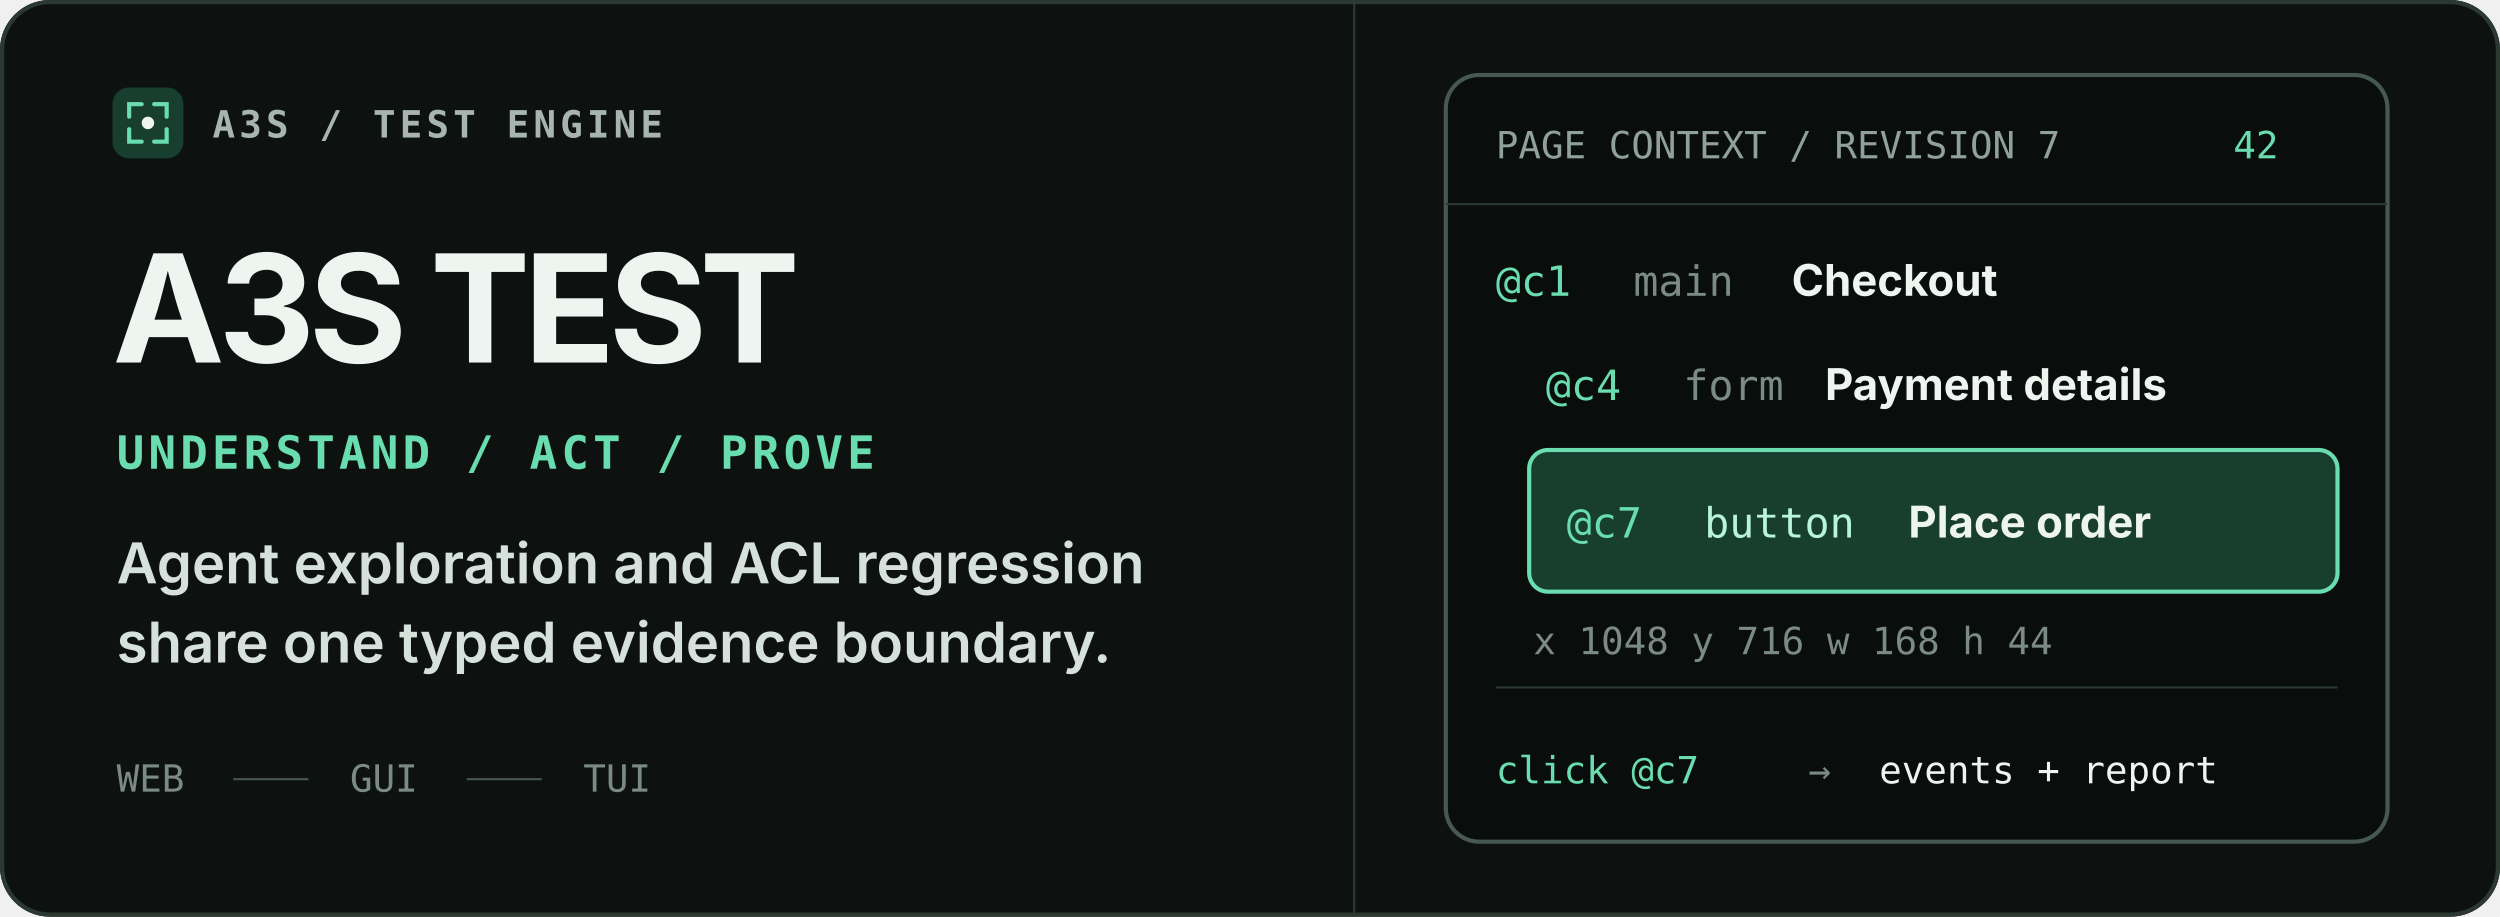
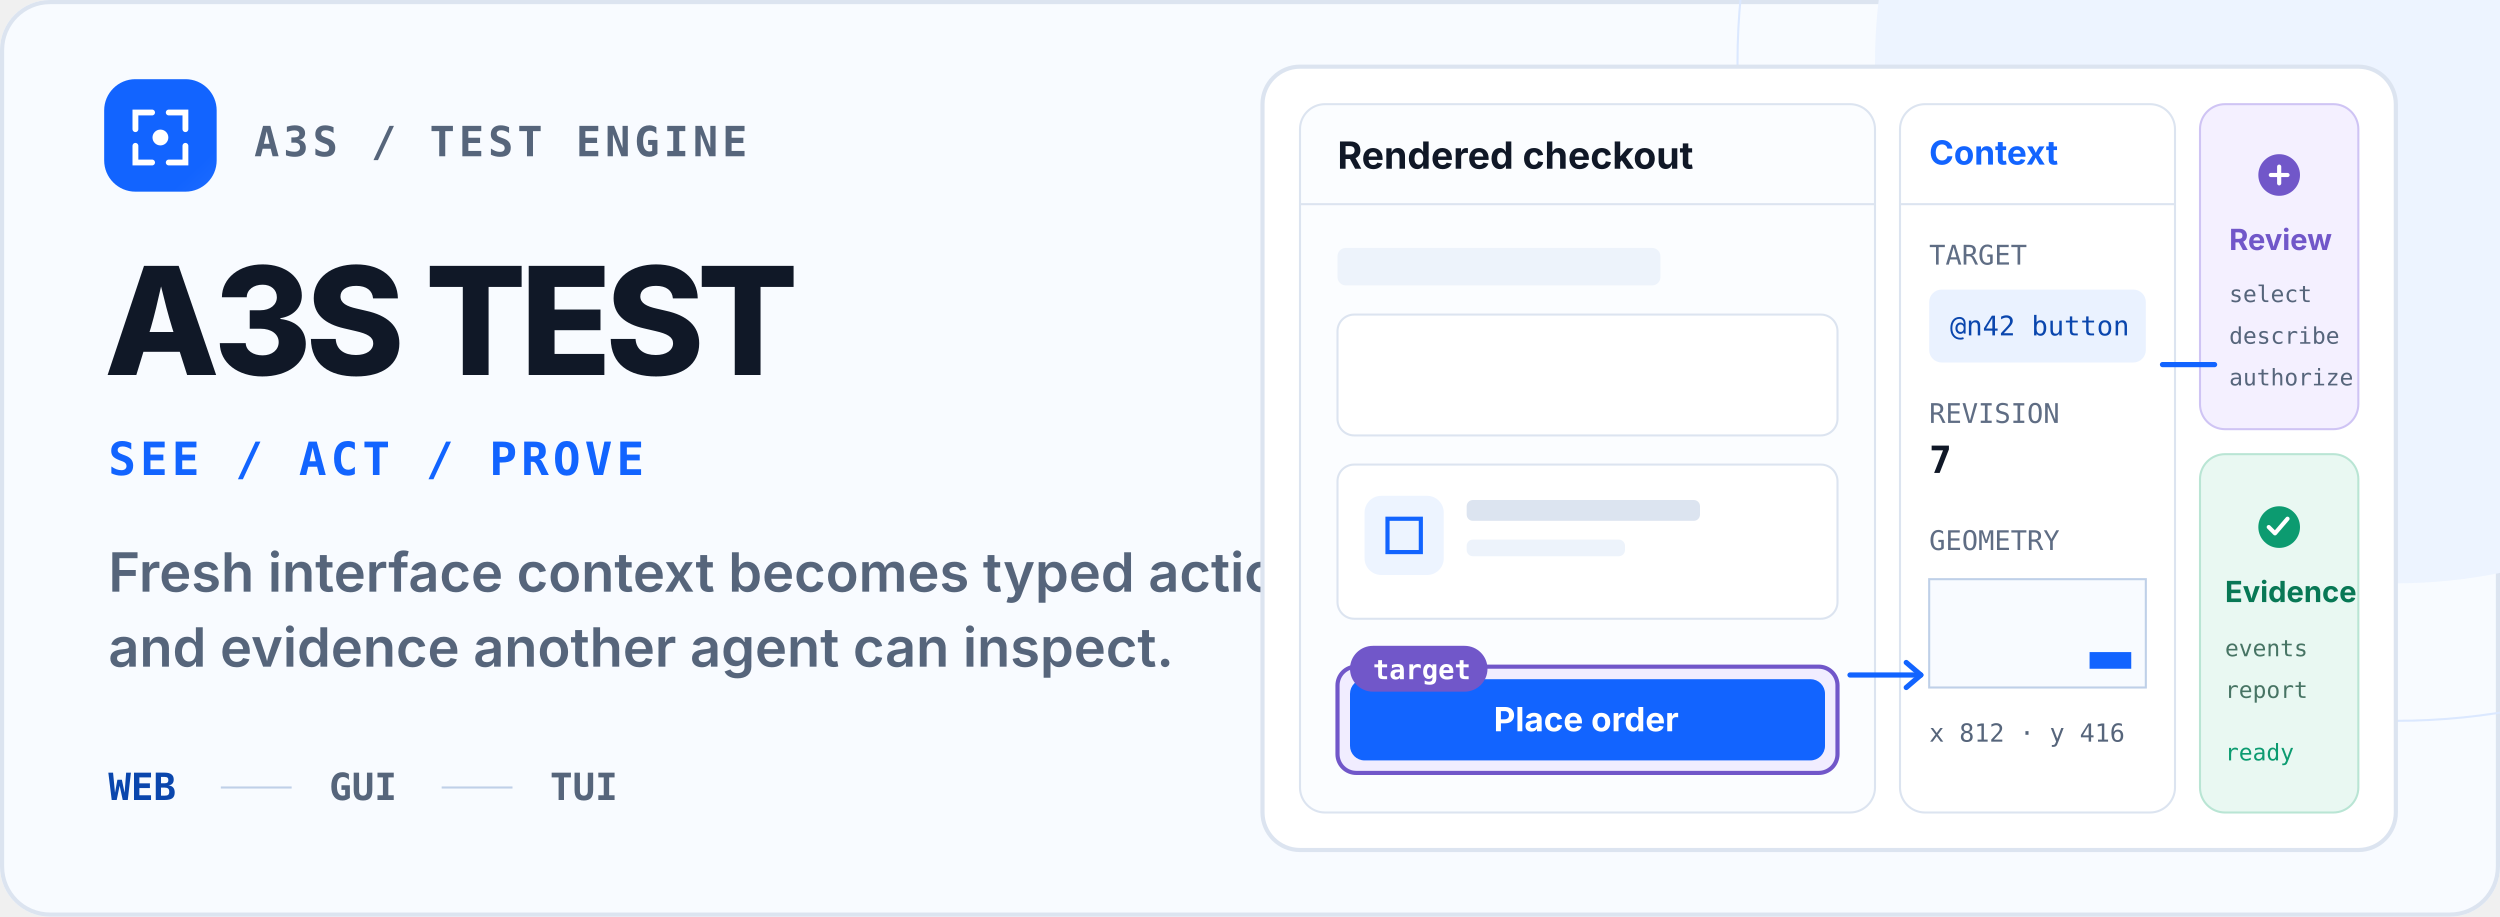
<svg xmlns="http://www.w3.org/2000/svg" width="1200" height="440" viewBox="0 0 1200 440" role="img" aria-labelledby="title desc">
-   <rect width="1200" height="440" rx="24" fill="#0d1210" />
-   <rect x="1" y="1" width="1198" height="438" rx="23" fill="none" stroke="#2b3932" stroke-width="2" />
-   <line x1="650" y1="0" x2="650" y2="440" stroke="#2b3932" />
-   <g transform="translate(54 42)">
-     <rect width="34" height="34" rx="8" fill="#183e30" />
-     <path d="M8 14V8h6M20 8h6v6M26 20v6h-6M14 26H8v-6" fill="none" stroke="#69ddb0" stroke-width="2" stroke-linecap="round" />
-     <circle cx="17" cy="17" r="3" fill="#eef5f1" />
-     <text x="48" y="24" fill="#a7b5ae" font-family="ui-monospace,SFMono-Regular,Menlo,monospace" font-size="18" font-weight="650" letter-spacing="2">A3S / TEST ENGINE</text>
+   <defs>
+     <linearGradient id="readme-mark" x1="49" y1="38" x2="103" y2="96" gradientUnits="userSpaceOnUse">
+       <stop stop-color="#1264ff" />
+       <stop offset=".58" stop-color="#337aff" />
+       <stop offset="1" stop-color="#7157c9" />
+     </linearGradient>
+   </defs>
+   <rect width="1200" height="440" rx="24" fill="#f8fbff" />
+   <rect x="1" y="1" width="1198" height="438" rx="23" fill="none" stroke="#dce4f0" stroke-width="2" />
+   <circle cx="1150" cy="30" r="250" fill="#edf4ff" />
+   <circle cx="1150" cy="30" r="316" fill="none" stroke="#dbe8ff" />
+   <g transform="translate(50 38)">
+     <rect width="54" height="54" rx="15" fill="url(#readme-mark)" />
+     <path d="M15 24v-8h8M31 16h8v8M39 32v8h-8M23 40h-8v-8" fill="none" stroke="#fff" stroke-width="2.8" stroke-linecap="round" />
+     <circle cx="27" cy="28" r="3.8" fill="#fff" />
+     <text x="72" y="37" fill="#56657b" font-family="ui-monospace,SFMono-Regular,Menlo,monospace" font-size="20" font-weight="650" letter-spacing="2">A3S / TEST ENGINE</text>
  </g>
-   <text x="54" y="174" fill="#eef5f1" font-family="-apple-system,BlinkMacSystemFont,'Segoe UI','PingFang SC',sans-serif" font-size="72" font-weight="680" letter-spacing="-3">A3S TEST</text>
-   <text x="56" y="225" fill="#69ddb0" font-family="ui-monospace,SFMono-Regular,Menlo,monospace" font-size="22" font-weight="650" letter-spacing="2">UNDERSTAND / ACT / PROVE</text>
-   <text x="56" y="280" fill="#d7e1dc" font-family="-apple-system,BlinkMacSystemFont,'Segoe UI','PingFang SC',sans-serif" font-size="27" font-weight="560">Agent exploration and ACL regression</text>
-   <text x="56" y="318" fill="#d7e1dc" font-family="-apple-system,BlinkMacSystemFont,'Segoe UI','PingFang SC',sans-serif" font-size="27" font-weight="560">share one typed evidence boundary.</text>
-   <g transform="translate(56 360)">
-     <text x="0" y="20" fill="#7b8b83" font-family="ui-monospace,SFMono-Regular,Menlo,monospace" font-size="18">WEB</text>
-     <line x1="56" y1="14" x2="92" y2="14" stroke="#46584f" />
-     <text x="112" y="20" fill="#7b8b83" font-family="ui-monospace,SFMono-Regular,Menlo,monospace" font-size="18">GUI</text>
-     <line x1="168" y1="14" x2="204" y2="14" stroke="#46584f" />
-     <text x="224" y="20" fill="#7b8b83" font-family="ui-monospace,SFMono-Regular,Menlo,monospace" font-size="18">TUI</text>
+   <text x="50" y="180" fill="#101827" font-family="ui-sans-serif,system-ui,-apple-system,'Segoe UI','PingFang SC',sans-serif" font-size="72" font-weight="760" letter-spacing="-3">A3S TEST</text>
+   <text x="52" y="228" fill="#1264ff" font-family="ui-monospace,SFMono-Regular,Menlo,monospace" font-size="22" font-weight="700" letter-spacing="2">SEE / ACT / PROVE</text>
+   <text x="52" y="284" fill="#56657b" font-family="ui-sans-serif,system-ui,-apple-system,'Segoe UI','PingFang SC',sans-serif" font-size="26" font-weight="560">Fresh interface context becomes typed actions</text>
+   <text x="52" y="320" fill="#56657b" font-family="ui-sans-serif,system-ui,-apple-system,'Segoe UI','PingFang SC',sans-serif" font-size="26" font-weight="560">and evidence another agent can inspect.</text>
+   <g transform="translate(52 366)" font-family="ui-monospace,SFMono-Regular,Menlo,monospace" font-size="18" font-weight="600">
+     <text x="0" y="18" fill="#0a46ad">WEB</text>
+     <line x1="54" y1="12" x2="88" y2="12" stroke="#bfd0e8" />
+     <text x="106" y="18" fill="#56657b">GUI</text>
+     <line x1="160" y1="12" x2="194" y2="12" stroke="#bfd0e8" />
+     <text x="212" y="18" fill="#56657b">TUI</text>
  </g>
-   <g transform="translate(694 36)">
-     <rect width="452" height="368" rx="16" fill="#090d0b" stroke="#46584f" stroke-width="2" />
-     <g transform="translate(24 22)">
-       <text x="0" y="18" fill="#8fa198" font-family="ui-monospace,SFMono-Regular,Menlo,monospace" font-size="18">PAGE CONTEXT / REVISION 7</text>
-       <text x="354" y="18" fill="#69ddb0" font-family="ui-monospace,SFMono-Regular,Menlo,monospace" font-size="18">42</text>
+   <g transform="translate(606 32)">
+     <rect width="544" height="376" rx="18" fill="#ffffff" stroke="#dce4f0" stroke-width="2" />
+     <g transform="translate(18 18)">
+       <rect width="276" height="340" rx="12" fill="#fbfdff" stroke="#dce4f0" />
+       <text x="18" y="31" fill="#101827" font-family="ui-sans-serif,system-ui,-apple-system,'Segoe UI',sans-serif" font-size="18" font-weight="720">Rendered checkout</text>
+       <line x1="0" y1="48" x2="276" y2="48" stroke="#dce4f0" />
+       <rect x="18" y="69" width="155" height="18" rx="4" fill="#edf3fb" />
+       <rect x="18" y="101" width="240" height="58" rx="8" fill="#ffffff" stroke="#dce4f0" />
+       <rect x="18" y="173" width="240" height="74" rx="8" fill="#ffffff" stroke="#dce4f0" />
+       <rect x="31" y="188" width="38" height="38" rx="8" fill="#edf4ff" />
+       <path d="M42 199h16v16H42z" fill="none" stroke="#1264ff" stroke-width="2" />
+       <rect x="80" y="190" width="112" height="10" rx="3" fill="#dce4f0" />
+       <rect x="80" y="209" width="76" height="8" rx="3" fill="#edf3fb" />
+       <rect x="18" y="270" width="240" height="51" rx="9" fill="#f1edff" stroke="#7157c9" stroke-width="2" />
+       <rect x="24" y="276" width="228" height="39" rx="7" fill="#1264ff" />
+       <text x="93" y="301" fill="#ffffff" font-family="ui-sans-serif,system-ui,-apple-system,'Segoe UI',sans-serif" font-size="16" font-weight="700">Place order</text>
+       <rect x="24" y="260" width="66" height="22" rx="11" fill="#7157c9" />
+       <text x="35" y="276" fill="#ffffff" font-family="ui-monospace,SFMono-Regular,Menlo,monospace" font-size="13" font-weight="700">target</text>
    </g>
-     <line x1="0" y1="62" x2="452" y2="62" stroke="#2b3932" />
-     <g transform="translate(24 86)">
-       <text x="0" y="20" fill="#69ddb0" font-family="ui-monospace,SFMono-Regular,Menlo,monospace" font-size="20">@c1</text>
-       <text x="66" y="20" fill="#7b8b83" font-family="ui-monospace,SFMono-Regular,Menlo,monospace" font-size="20">main</text>
-       <text x="142" y="20" fill="#eef5f1" font-family="-apple-system,BlinkMacSystemFont,'Segoe UI',sans-serif" font-size="21" font-weight="650">Checkout</text>
-       <text x="24" y="70" fill="#69ddb0" font-family="ui-monospace,SFMono-Regular,Menlo,monospace" font-size="20">@c4</text>
-       <text x="90" y="70" fill="#7b8b83" font-family="ui-monospace,SFMono-Regular,Menlo,monospace" font-size="20">form</text>
-       <text x="158" y="70" fill="#eef5f1" font-family="-apple-system,BlinkMacSystemFont,'Segoe UI',sans-serif" font-size="21" font-weight="650">Payment details</text>
-       <rect x="16" y="94" width="388" height="68" rx="9" fill="#183e30" stroke="#69ddb0" stroke-width="2" />
-       <text x="34" y="136" fill="#69ddb0" font-family="ui-monospace,SFMono-Regular,Menlo,monospace" font-size="20">@c7</text>
-       <text x="100" y="136" fill="#b8f3db" font-family="ui-monospace,SFMono-Regular,Menlo,monospace" font-size="20">button</text>
-       <text x="198" y="136" fill="#eef5f1" font-family="-apple-system,BlinkMacSystemFont,'Segoe UI',sans-serif" font-size="21" font-weight="650">Place order</text>
-       <text x="18" y="192" fill="#7b8b83" font-family="ui-monospace,SFMono-Regular,Menlo,monospace" font-size="18">x 1048  y 716  w 168  h 44</text>
+     <g transform="translate(306 18)">
+       <rect width="132" height="340" rx="12" fill="#ffffff" stroke="#dce4f0" />
+       <text x="14" y="29" fill="#1264ff" font-family="ui-sans-serif,system-ui,-apple-system,'Segoe UI',sans-serif" font-size="16" font-weight="720">Context</text>
+       <line x1="0" y1="48" x2="132" y2="48" stroke="#dce4f0" />
+       <text x="14" y="77" fill="#5f6d84" font-family="ui-monospace,SFMono-Regular,Menlo,monospace" font-size="13">TARGET</text>
+       <rect x="14" y="89" width="104" height="35" rx="6" fill="#eaf2ff" />
+       <text x="24" y="111" fill="#0a46ad" font-family="ui-monospace,SFMono-Regular,Menlo,monospace" font-size="13">@n42 button</text>
+       <text x="14" y="153" fill="#5f6d84" font-family="ui-monospace,SFMono-Regular,Menlo,monospace" font-size="13">REVISION</text>
+       <text x="14" y="177" fill="#101827" font-family="ui-monospace,SFMono-Regular,Menlo,monospace" font-size="18" font-weight="700">7</text>
+       <text x="14" y="214" fill="#5f6d84" font-family="ui-monospace,SFMono-Regular,Menlo,monospace" font-size="13">GEOMETRY</text>
+       <rect x="14" y="228" width="104" height="52" fill="#f8fbff" stroke="#bfd0e8" />
+       <rect x="91" y="263" width="20" height="8" fill="#1264ff" />
+       <text x="14" y="306" fill="#56657b" font-family="ui-monospace,SFMono-Regular,Menlo,monospace" font-size="12">x 812 · y 416</text>
    </g>
-     <line x1="24" y1="294" x2="428" y2="294" stroke="#2b3932" />
-     <g transform="translate(24 320)">
-       <text x="0" y="20" fill="#69ddb0" font-family="ui-monospace,SFMono-Regular,Menlo,monospace" font-size="18">click @c7</text>
-       <text x="150" y="20" fill="#7b8b83" font-family="ui-monospace,SFMono-Regular,Menlo,monospace" font-size="18">→</text>
-       <text x="184" y="20" fill="#eef5f1" font-family="ui-monospace,SFMono-Regular,Menlo,monospace" font-size="18">events + report</text>
+     <g transform="translate(450 18)">
+       <rect width="76" height="156" rx="12" fill="#f4f0ff" stroke="#cfc4f4" />
+       <circle cx="38" cy="34" r="10" fill="#7157c9" />
+       <path d="M34 34h8M38 30v8" stroke="#fff" stroke-width="2" stroke-linecap="round" />
+       <text x="14" y="70" fill="#7157c9" font-family="ui-sans-serif,system-ui,-apple-system,'Segoe UI',sans-serif" font-size="14" font-weight="720">Review</text>
+       <text x="14" y="95" fill="#56657b" font-family="ui-monospace,SFMono-Regular,Menlo,monospace" font-size="11">select</text>
+       <text x="14" y="115" fill="#56657b" font-family="ui-monospace,SFMono-Regular,Menlo,monospace" font-size="11">describe</text>
+       <text x="14" y="135" fill="#56657b" font-family="ui-monospace,SFMono-Regular,Menlo,monospace" font-size="11">authorize</text>
+       <rect y="168" width="76" height="172" rx="12" fill="#e9f8f2" stroke="#b9e5d4" />
+       <circle cx="38" cy="203" r="10" fill="#0c9b70" />
+       <path d="m33 203 3 3 6-7" fill="none" stroke="#fff" stroke-width="2" stroke-linecap="round" stroke-linejoin="round" />
+       <text x="12" y="239" fill="#087855" font-family="ui-sans-serif,system-ui,-apple-system,'Segoe UI',sans-serif" font-size="14" font-weight="720">Evidence</text>
+       <text x="12" y="265" fill="#477464" font-family="ui-monospace,SFMono-Regular,Menlo,monospace" font-size="11">events</text>
+       <text x="12" y="285" fill="#477464" font-family="ui-monospace,SFMono-Regular,Menlo,monospace" font-size="11">report</text>
+       <text x="12" y="315" fill="#0c9b70" font-family="ui-monospace,SFMono-Regular,Menlo,monospace" font-size="11">ready</text>
    </g>
+     <path d="M282 292h34" fill="none" stroke="#1264ff" stroke-width="2.5" stroke-linecap="round" />
+     <path d="m309 286 7 6-7 6" fill="none" stroke="#1264ff" stroke-width="2.5" stroke-linecap="round" stroke-linejoin="round" />
+     <path d="M432 143h25" fill="none" stroke="#1264ff" stroke-width="2.5" stroke-linecap="round" />
  </g>
</svg>
